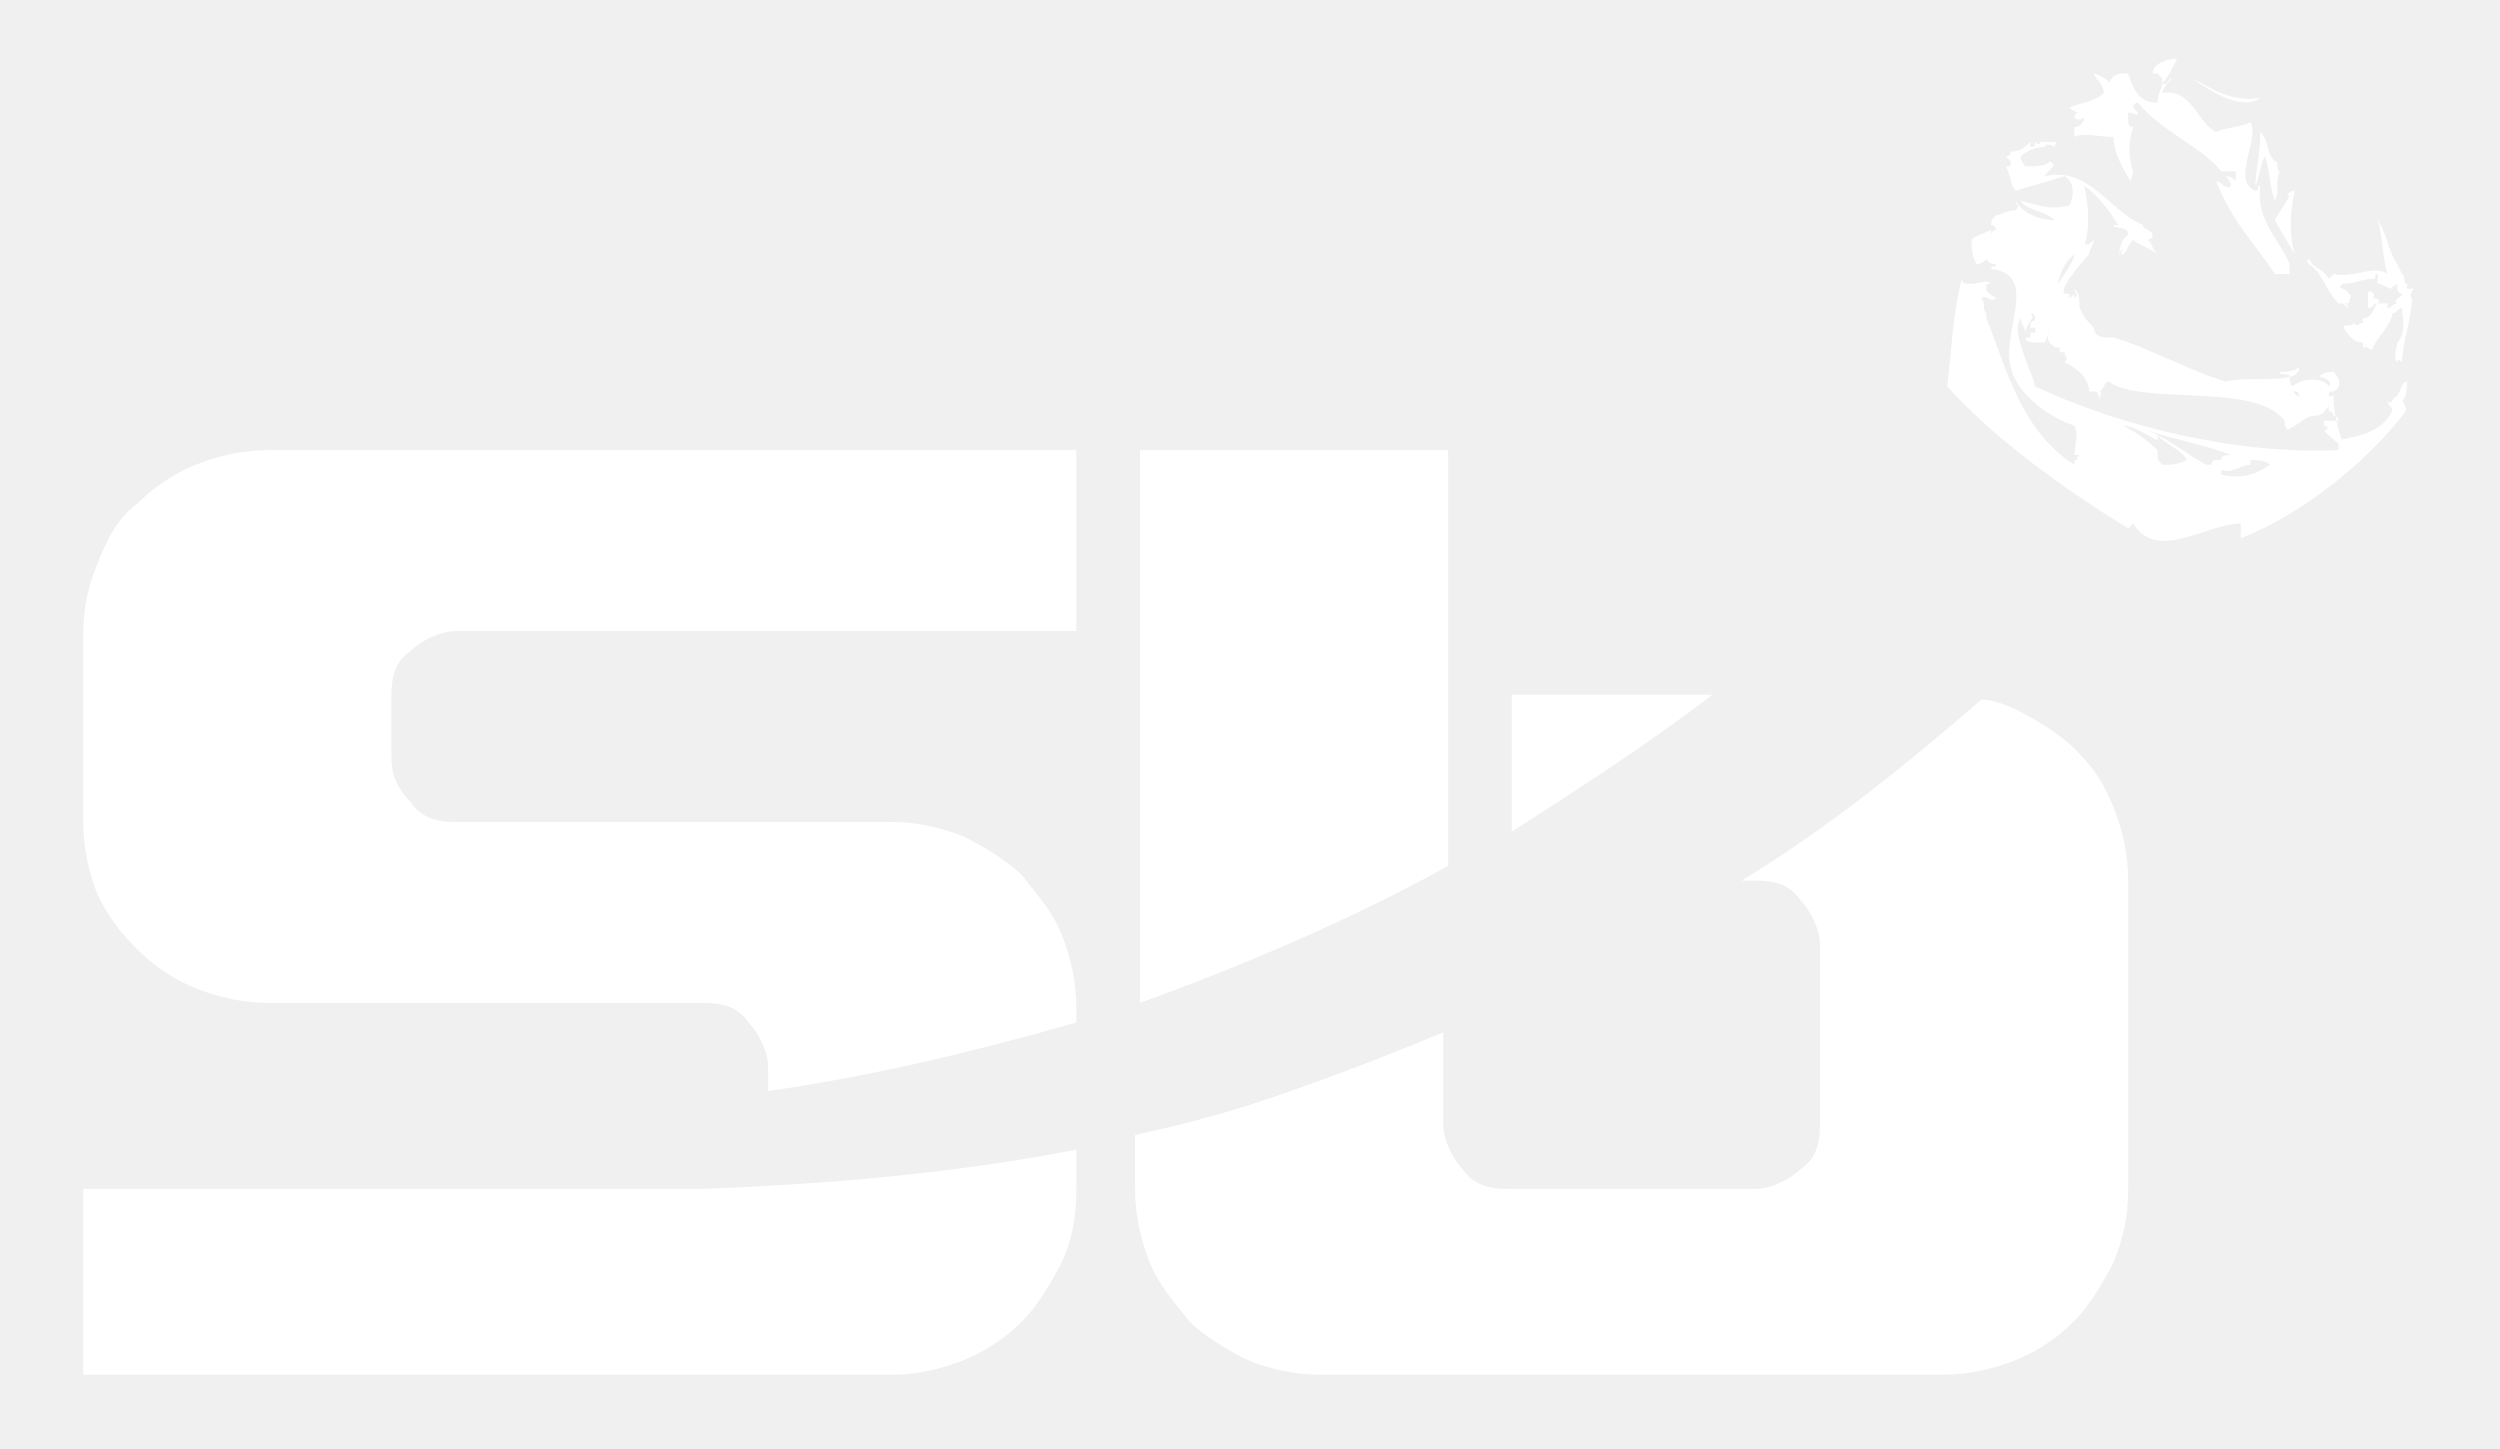
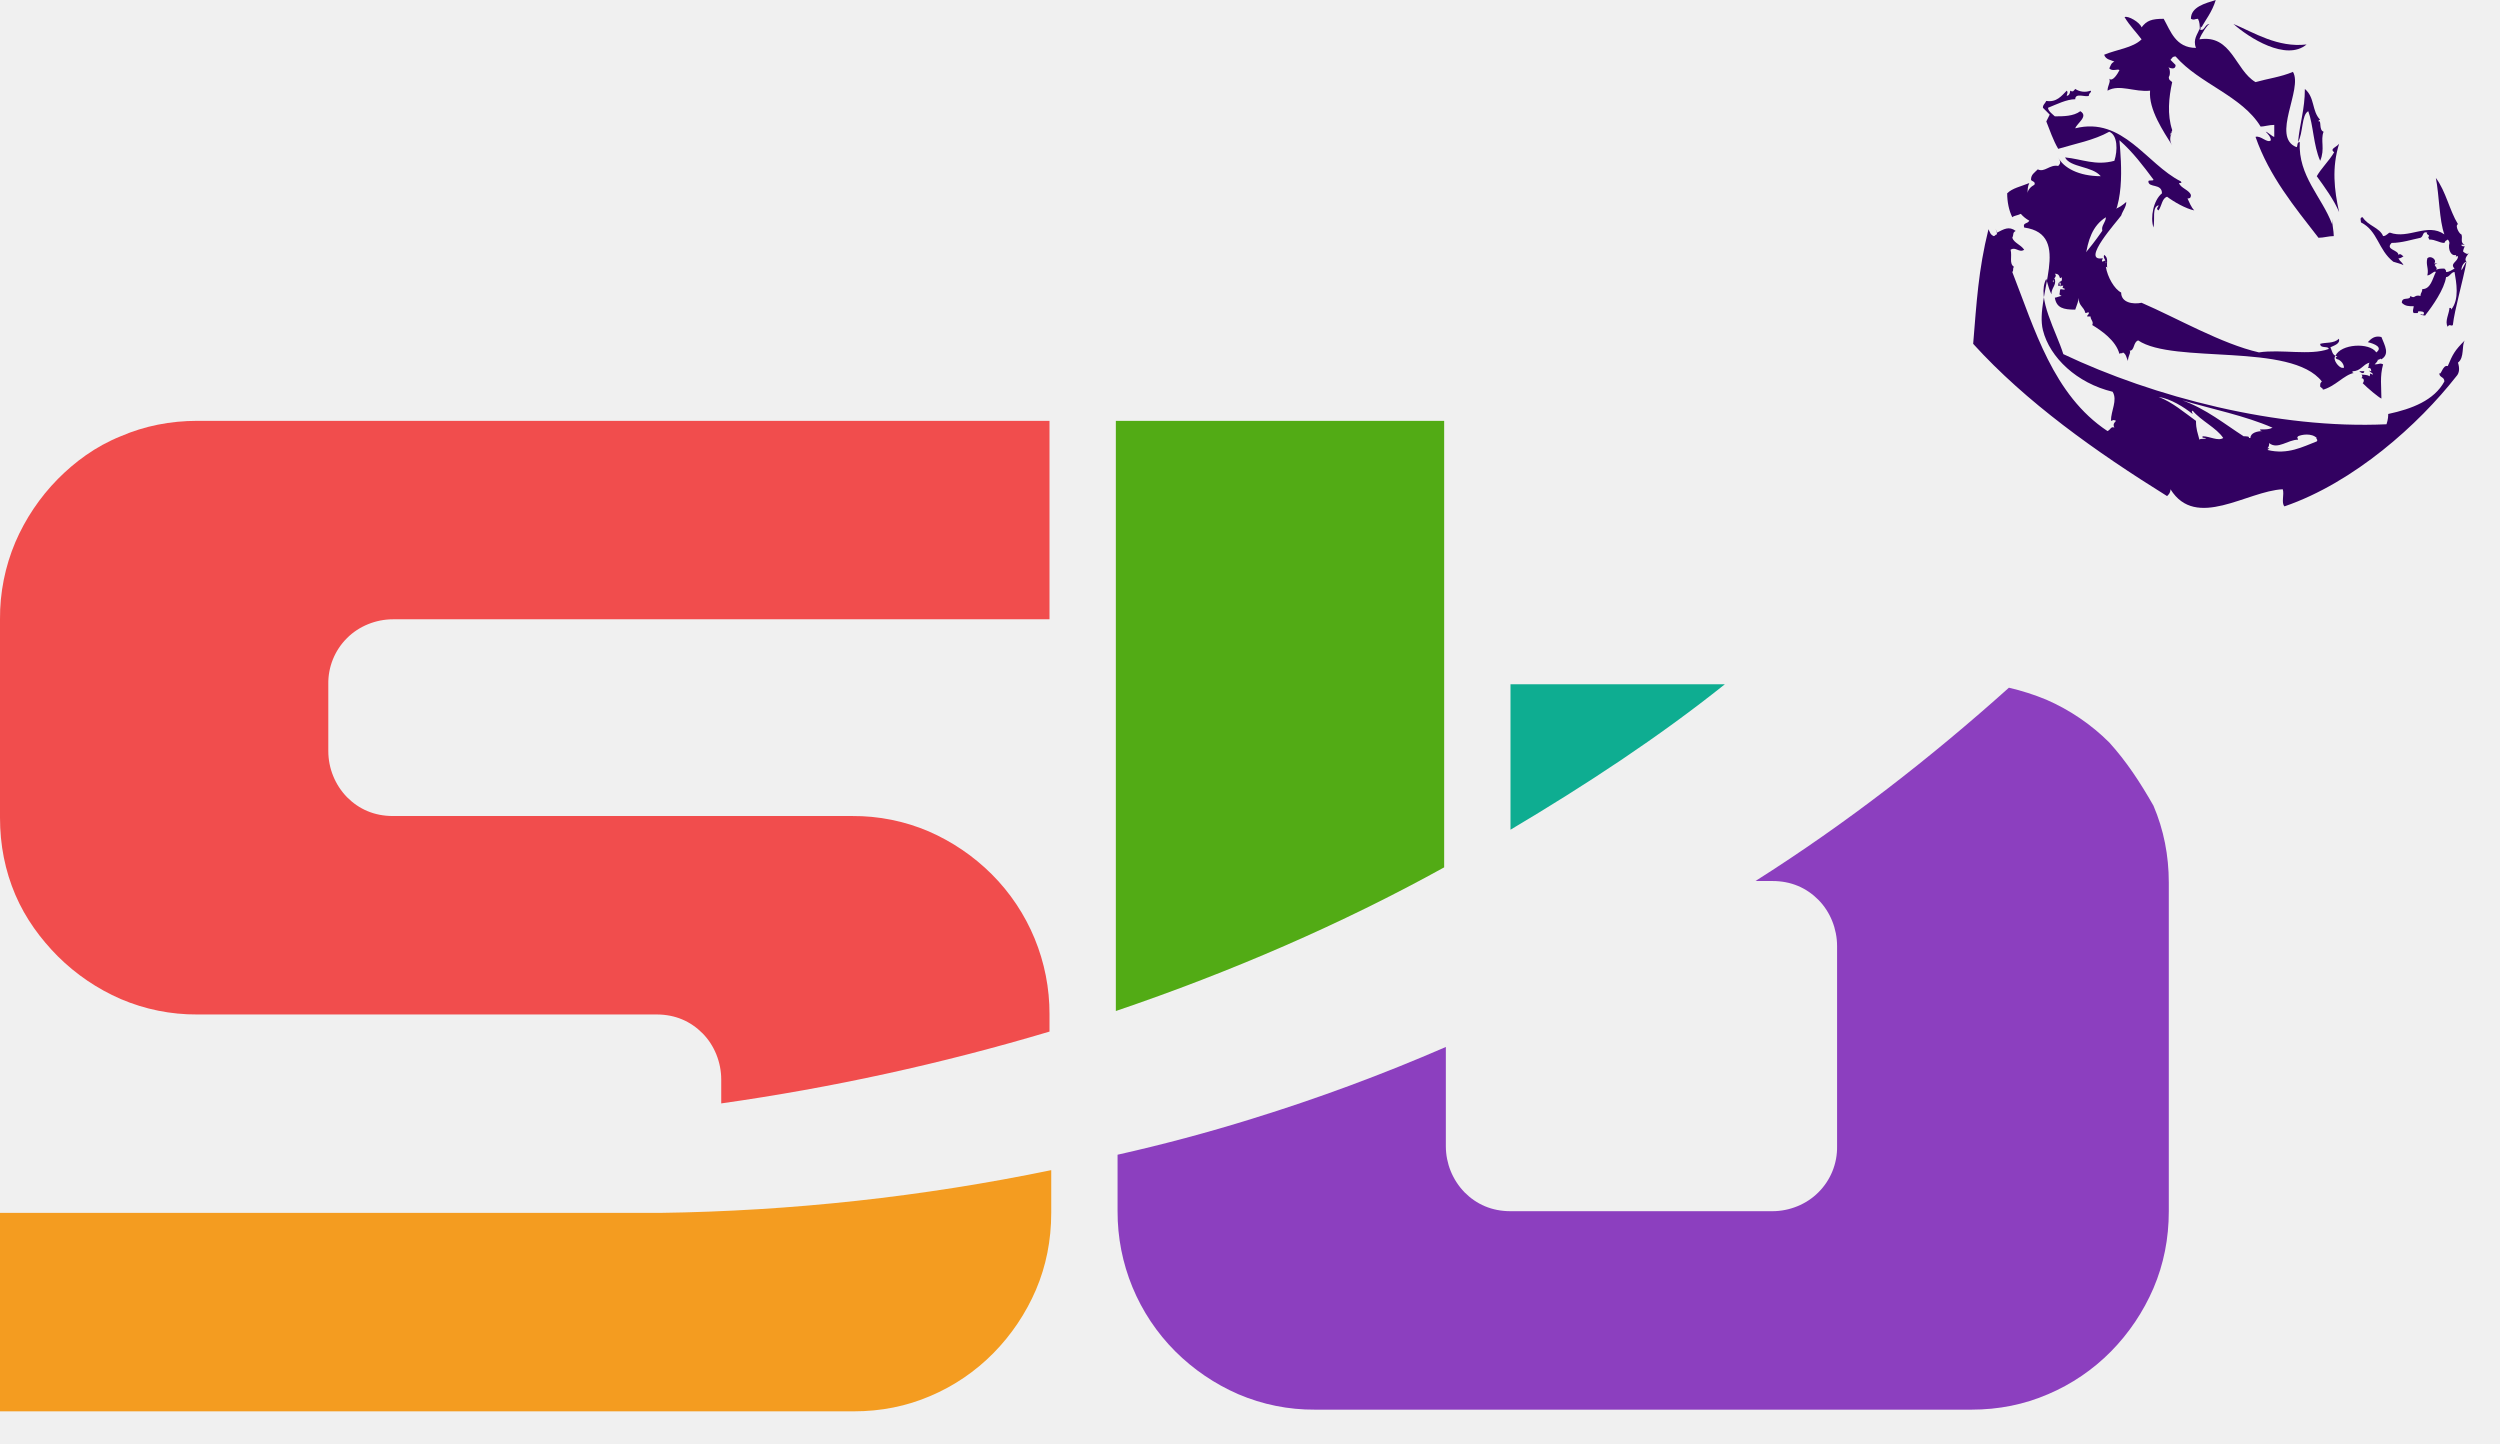
- <svg xmlns="http://www.w3.org/2000/svg" xmlns:xlink="http://www.w3.org/1999/xlink" version="1.1" id="Layer_1" x="0px" y="0px" viewBox="0 0 51.1 29.6" style="enable-background:new 0 0 51.1 29.6;" xml:space="preserve">
-   <style type="text/css">
- 	.st0{enable-background:new    ;}
- </style>
-   <g class="st0">
-     <g>
-       <g>
-         <defs>
-           <path id="SVGID_1_" d="M2.8,19.4C3.1,19.7,3.5,20,4,20.2c0.5,0.2,1,0.3,1.5,0.3h8.9c0.4,0,0.7,0.1,0.9,0.4      c0.2,0.2,0.4,0.6,0.4,0.9v0.5c2.1-0.3,4.2-0.8,6.3-1.4v-0.3c0-0.5-0.1-1-0.3-1.5s-0.5-0.8-0.8-1.2c-0.3-0.3-0.8-0.6-1.2-0.8      c-0.5-0.2-1-0.3-1.5-0.3H9.3c-0.4,0-0.7-0.1-0.9-0.4C8.1,16.1,8,15.8,8,15.5v-1.3c0-0.4,0.1-0.7,0.4-0.9      c0.2-0.2,0.6-0.4,0.9-0.4h12.7V9.2H5.5c-0.5,0-1,0.1-1.5,0.3c-0.5,0.2-0.9,0.5-1.2,0.8C2.4,10.6,2.2,11,2,11.5      c-0.2,0.5-0.3,0.9-0.3,1.5v3.8c0,0.5,0.1,1,0.3,1.5C2.2,18.7,2.4,19,2.8,19.4z" />
-         </defs>
-         <use xlink:href="#SVGID_1_" style="overflow:visible;fill:#FFFFFF;" />
-         <clipPath id="SVGID_2_">
-           <use xlink:href="#SVGID_1_" style="overflow:visible;" />
-         </clipPath>
-       </g>
-       <g>
-         <defs>
-           <path id="SVGID_3_" d="M14.4,24.3C14.4,24.3,14.4,24.3,14.4,24.3H1.7v3.8h16.5c0.5,0,1-0.1,1.5-0.3c0.5-0.2,0.9-0.5,1.2-0.8      c0.3-0.3,0.6-0.8,0.8-1.2s0.3-0.9,0.3-1.5v-0.8C19.4,24,16.9,24.2,14.4,24.3z" />
-         </defs>
-         <use xlink:href="#SVGID_3_" style="overflow:visible;fill:#FFFFFF;" />
-         <clipPath id="SVGID_4_">
-           <use xlink:href="#SVGID_3_" style="overflow:visible;" />
-         </clipPath>
-       </g>
-       <g>
-         <defs>
-           <path id="SVGID_5_" d="M42.4,15.3c-0.3-0.3-0.8-0.6-1.2-0.8c-0.2-0.1-0.5-0.2-0.7-0.2c-1.5,1.3-3.1,2.6-4.9,3.7h0.3      c0.4,0,0.7,0.1,0.9,0.4c0.2,0.2,0.4,0.6,0.4,0.9V23c0,0.4-0.1,0.7-0.4,0.9c-0.2,0.2-0.6,0.4-0.9,0.4h-5.1      c-0.4,0-0.7-0.1-0.9-0.4c-0.2-0.2-0.4-0.6-0.4-0.9v-1.9c-1.2,0.5-2.5,1-3.7,1.4c-0.9,0.3-1.7,0.5-2.6,0.7v1.1      c0,0.5,0.1,1,0.3,1.5s0.5,0.8,0.8,1.2c0.3,0.3,0.8,0.6,1.2,0.8c0.5,0.2,1,0.3,1.5,0.3h12.7c0.5,0,1-0.1,1.5-0.3      c0.5-0.2,0.9-0.5,1.2-0.8c0.3-0.3,0.6-0.8,0.8-1.2c0.2-0.5,0.3-0.9,0.3-1.5V18c0-0.5-0.1-1-0.3-1.5C43,16,42.8,15.7,42.4,15.3z" />
-         </defs>
-         <use xlink:href="#SVGID_5_" style="overflow:visible;fill:#FFFFFF;" />
-         <clipPath id="SVGID_6_">
-           <use xlink:href="#SVGID_5_" style="overflow:visible;" />
-         </clipPath>
-       </g>
-       <g>
-         <defs>
-           <path id="SVGID_7_" d="M35,14.2h-4.1V17C32.3,16.1,33.7,15.2,35,14.2z" />
-         </defs>
-         <use xlink:href="#SVGID_7_" style="overflow:visible;fill:#FFFFFF;" />
-         <clipPath id="SVGID_8_">
-           <use xlink:href="#SVGID_7_" style="overflow:visible;" />
-         </clipPath>
-       </g>
-       <g>
-         <defs>
-           <path id="SVGID_9_" d="M29.6,17.7V9.2h-6.3v11.3C25.5,19.7,27.6,18.8,29.6,17.7z" />
-         </defs>
-         <use xlink:href="#SVGID_9_" style="overflow:visible;fill:#FFFFFF;" />
-         <clipPath id="SVGID_10_">
-           <use xlink:href="#SVGID_9_" style="overflow:visible;" />
-         </clipPath>
-       </g>
-       <g>
-         <defs>
-           <path id="SVGID_11_" d="M44.2,1.7c0.1-0.1,0.2-0.3,0.3-0.5C44.3,1.2,44,1.3,44,1.5c0.1,0,0.1,0,0.1,0      C44.2,1.6,44.2,1.6,44.2,1.7C44.2,1.7,44.2,1.6,44.2,1.7z" />
-         </defs>
-         <use xlink:href="#SVGID_11_" style="overflow:visible;fill:#FFFFFF;" />
-         <clipPath id="SVGID_12_">
-           <use xlink:href="#SVGID_11_" style="overflow:visible;" />
-         </clipPath>
-       </g>
-       <g>
-         <defs>
-           <path id="SVGID_13_" d="M46.2,2c-0.6,0.1-1-0.2-1.4-0.4C45.1,1.8,45.8,2.3,46.2,2z" />
-         </defs>
-         <use xlink:href="#SVGID_13_" style="overflow:visible;fill:#FFFFFF;" />
-         <clipPath id="SVGID_14_">
-           <use xlink:href="#SVGID_13_" style="overflow:visible;" />
-         </clipPath>
-       </g>
-       <g>
-         <defs>
-           <path id="SVGID_15_" d="M46.8,4c-0.1,0.2-0.2,0.3-0.3,0.5c0.1,0.2,0.3,0.5,0.4,0.7c-0.1-0.4-0.1-0.8,0-1.3      C46.8,3.9,46.7,4,46.8,4C46.7,4,46.7,4,46.8,4z" />
-         </defs>
-         <use xlink:href="#SVGID_15_" style="overflow:visible;fill:#FFFFFF;" />
-         <clipPath id="SVGID_16_">
-           <use xlink:href="#SVGID_15_" style="overflow:visible;" />
-         </clipPath>
-       </g>
-       <g>
-         <defs>
-           <path id="SVGID_17_" d="M42.5,2.3c-0.1,0-0.1,0.1-0.1,0.1c0.1,0.1,0.2,0,0.2,0c0,0.1-0.1,0.2-0.2,0.2c0,0.1,0,0.1,0,0.2      c0.2-0.1,0.5,0,0.8,0c0,0.4,0.3,0.8,0.4,1c-0.1-0.1,0-0.2,0-0.3c0,0,0,0.1,0,0.1c0-0.1,0-0.1,0-0.1c-0.1-0.3-0.1-0.6,0-0.9      c0,0-0.1,0-0.1-0.1c0,0,0-0.2,0-0.2c0.1,0,0.2,0.1,0.2,0c0,0-0.1-0.1-0.1-0.1c0,0,0-0.1,0.1-0.1C44.2,2.7,45,3,45.4,3.5      c0.1,0,0.2,0,0.3,0c0,0.1,0,0.2,0,0.2c0,0-0.1-0.1-0.2-0.1c0,0,0.1,0.1,0.1,0.2c-0.1,0.1-0.2-0.1-0.3-0.1      c0.3,0.8,0.8,1.3,1.2,1.9c0.1,0,0.2,0,0.3,0c0-0.1,0-0.2,0-0.3c0,0,0,0.1,0,0.1c-0.2-0.5-0.7-0.9-0.6-1.6c-0.1,0,0,0.1-0.1,0.1      c-0.5-0.2,0.1-1.1-0.1-1.4c-0.2,0.1-0.5,0.1-0.7,0.2c-0.4-0.2-0.5-0.9-1.1-0.8c0-0.1,0.2-0.3,0.2-0.3c-0.1,0-0.1,0.2-0.2,0.1      c0,0.1-0.1,0.2-0.1,0.4c-0.4,0-0.5-0.3-0.6-0.6c-0.2,0-0.3,0-0.4,0.2c0-0.1-0.3-0.2-0.3-0.2C42.8,1.6,43,1.7,43,1.9      c-0.2,0.2-0.5,0.2-0.7,0.3C42.4,2.3,42.5,2.3,42.5,2.3z" />
-         </defs>
-         <use xlink:href="#SVGID_17_" style="overflow:visible;fill:#FFFFFF;" />
-         <clipPath id="SVGID_18_">
-           <use xlink:href="#SVGID_17_" style="overflow:visible;" />
-         </clipPath>
-       </g>
-       <g>
-         <defs>
-           <path id="SVGID_19_" d="M46.1,3.8c0.1-0.2,0.1-0.5,0.2-0.6c0.1,0.3,0.1,0.7,0.2,0.9c0.1-0.2,0-0.4,0.1-0.6c-0.1,0,0-0.2-0.1-0.2      c0,0,0,0,0,0c-0.2-0.2-0.1-0.4-0.3-0.6C46.2,3.2,46.1,3.5,46.1,3.8z" />
-         </defs>
-         <use xlink:href="#SVGID_19_" style="overflow:visible;fill:#FFFFFF;" />
-         <clipPath id="SVGID_20_">
-           <use xlink:href="#SVGID_19_" style="overflow:visible;" />
-         </clipPath>
-       </g>
-       <g>
-         <defs>
-           <path id="SVGID_21_" d="M46.4,9.5C46.4,9.5,46.5,9.5,46.4,9.5c-0.3,0.2-0.6,0.3-1,0.2c0,0,0.1,0,0,0c0,0,0-0.1,0-0.1      c0.2,0.1,0.4-0.1,0.6-0.1c0,0,0,0,0-0.1C46.1,9.4,46.3,9.4,46.4,9.5L46.4,9.5z M45.4,9.4c-0.1,0-0.2,0-0.2,0.1c0,0,0,0,0,0      c0,0-0.1,0-0.1,0c0,0,0,0,0,0c0,0,0,0,0,0c0,0,0,0,0,0h0c-0.4-0.2-0.7-0.5-1.2-0.7c0.6,0.2,1.2,0.3,1.7,0.5      C45.5,9.3,45.4,9.3,45.4,9.4C45.3,9.3,45.4,9.4,45.4,9.4z M44.2,9.5C44.2,9.5,44.3,9.5,44.2,9.5C44.3,9.5,44.2,9.5,44.2,9.5      c-0.1-0.1-0.1-0.1-0.1-0.3c-0.2-0.2-0.5-0.4-0.7-0.5c0.2,0,0.5,0.2,0.7,0.3c0,0,0,0,0-0.1c0.2,0.2,0.5,0.3,0.6,0.5      C44.5,9.5,44.4,9.5,44.2,9.5z M49,8.1c-0.1,0-0.1,0.2-0.2,0.1c0,0.1,0.1,0.1,0.1,0.2c-0.2,0.4-0.6,0.5-1.1,0.6c0,0,0,0.1,0,0.2      c-2.1,0.1-4.5-0.5-6.2-1.3c-0.1-0.4-0.5-1.1-0.3-1.4c0,0.1,0.1,0.2,0.1,0.3c0-0.1,0.1-0.2,0.1-0.3c-0.1,0,0,0.1,0,0.1      c0-0.1,0.1-0.1,0-0.2c0.1,0,0.1,0.1,0.1,0.1c0,0.1-0.1,0-0.1,0.2c0.1,0,0-0.1,0-0.1c0,0,0,0.1,0,0.1c0,0,0,0,0.1,0      c0,0.1,0,0,0,0.1c0,0-0.1,0-0.1,0c0,0.1,0,0.1,0,0.1c0,0-0.1,0-0.1,0C41.4,7,41.5,7,41.8,7c0.3-0.7,0.1-1.4,0.6-1.8      c0,0.1-0.1,0.2-0.1,0.3c0.5-0.4,0.4-1.3,0.3-1.7c0.3,0.2,0.5,0.5,0.7,0.8c0,0-0.1,0-0.1,0c0,0.1,0.3,0,0.3,0.2      c-0.2,0.1-0.2,0.5-0.2,0.7c0-0.2,0-0.4,0.1-0.4c0,0-0.1,0.1,0,0.1c0.1-0.1,0.1-0.2,0.2-0.3c0.1,0.1,0.4,0.2,0.5,0.3      C44,5.1,44,5,43.9,4.9c0,0,0.1,0,0.1-0.1c0-0.1-0.2-0.1-0.2-0.2c0,0,0.1,0,0,0c-0.7-0.3-1.1-1.2-2-1c0-0.1,0.3-0.2,0.1-0.3      c-0.1,0.1-0.3,0.1-0.5,0.1c0,0-0.1-0.1-0.1-0.2C41.4,3.1,41.6,3,41.8,3C41.8,2.9,42,3,42,3c0-0.1,0.1-0.1,0-0.1      c-0.1,0-0.2,0-0.3,0c0,0,0,0.1-0.1,0c0,0.1,0,0.1-0.1,0.1c0,0,0-0.1,0-0.1c-0.1,0.1-0.2,0.2-0.4,0.2c0,0.1-0.1,0.1-0.1,0.1      c0,0,0.1,0.1,0.1,0.1c0,0.1,0,0.1-0.1,0.1c0.1,0.2,0.1,0.4,0.2,0.5c0.3-0.1,0.7-0.2,1-0.3c0.2,0.1,0.2,0.4,0.1,0.6      c-0.4,0.1-0.6,0-1-0.1c0.1,0.2,0.5,0.2,0.7,0.4c-0.4,0-0.7-0.2-0.8-0.4c0,0.1,0.1,0.1,0,0.2c-0.2,0-0.3,0.1-0.4,0.1      c-0.1,0.1-0.1,0.1-0.1,0.2c0,0,0.1,0,0.1,0.1c-0.1,0-0.1,0.1-0.1,0.2c0-0.1,0-0.1,0-0.2c-0.2,0.1-0.3,0.1-0.4,0.2      c0,0.2,0,0.3,0.1,0.5c0,0,0.1,0,0.2-0.1c0.1,0.1,0.1,0.1,0.2,0.1c0,0.1-0.1,0-0.1,0.1c1,0.1,0.2,1.3,0.4,2      c0.1,0.5,0.7,1,1.3,1.2c0.1,0.2,0,0.4,0,0.6c0,0,0,0,0.1,0c0,0-0.1,0.1,0,0.1c-0.1,0-0.1,0-0.1,0.1c-1.1-0.7-1.4-2-1.8-3      c0,0,0-0.1,0-0.1c-0.1-0.1,0-0.2-0.1-0.3c0.1-0.1,0.2,0.1,0.3,0c-0.1-0.1-0.2-0.1-0.2-0.2c0-0.1,0-0.1,0.1-0.1      c-0.1-0.1-0.2,0-0.4,0c0,0,0-0.1,0-0.1c0,0,0,0.1,0,0.1c0,0,0,0-0.1,0c-0.1,0-0.1-0.1-0.1-0.1c-0.2,0.8-0.2,1.4-0.3,2.2      c1,1.1,2.4,2.1,3.7,2.9c0,0,0.1-0.1,0.1-0.1c0.5,0.8,1.5,0,2.2,0c0,0.1,0,0.3,0,0.3c1.3-0.5,2.6-1.6,3.3-2.5      c0.1-0.1,0.1-0.2,0-0.3c0.1-0.1,0.1-0.3,0.1-0.4C49.1,7.8,49.1,7.9,49,8.1z" />
-         </defs>
-         <use xlink:href="#SVGID_21_" style="overflow:visible;fill:#FFFFFF;" />
-         <clipPath id="SVGID_22_">
-           <use xlink:href="#SVGID_21_" style="overflow:visible;" />
-         </clipPath>
-       </g>
-       <g>
-         <defs>
-           <path id="SVGID_23_" d="M49.3,6.1c-0.1-0.1,0.1-0.2,0-0.2c0,0-0.1,0-0.1,0c0,0,0,0,0-0.1c0,0-0.1,0-0.1,0c0,0,0,0,0.1,0      c-0.1,0,0-0.1-0.1-0.2c0,0-0.1-0.2-0.1-0.2c-0.2-0.3-0.2-0.6-0.4-0.9c0.1,0.3,0.1,0.8,0.2,1.1c-0.3-0.2-0.7,0.1-1.1,0      c0,0-0.1,0.1-0.1,0.1c-0.1-0.2-0.3-0.2-0.4-0.4c-0.1,0,0,0.1,0,0.1c0.3,0.2,0.3,0.5,0.6,0.8c0.1,0,0.1,0,0.2,0.1      c0-0.1-0.1-0.1-0.1-0.1c0.1,0,0.1,0,0.1,0C48.1,6,48,6,48,6c0-0.1-0.3-0.1-0.1-0.2c0.2,0,0.4-0.1,0.6-0.1c0.1,0,0-0.1,0.1-0.1      c0,0,0,0,0,0.1c0,0,0,0,0,0.1c0.1,0,0.2,0.1,0.3,0.1c0-0.1,0,0,0.1-0.1c0,0,0,0.1,0,0.1C49,5.9,49,6,49.1,6c0,0.1,0,0,0,0      c0,0.1-0.2,0.1-0.1,0.2c-0.1,0-0.1,0.1-0.2,0.1c0,0,0,0,0-0.1c-0.1,0-0.1,0-0.2,0c0.1-0.1-0.1-0.1,0-0.1c0,0,0,0-0.1,0      c0.1-0.1-0.1-0.2-0.1-0.1c0,0.1,0,0.2,0,0.3c0.1,0,0.1-0.1,0.2-0.1c-0.1,0.1-0.1,0.3-0.3,0.3c0,0.1,0,0.1,0,0.1      c-0.1,0-0.1,0.1-0.2,0c0,0.1-0.2,0-0.2,0.1C48.1,7,48.2,7,48.3,7c0,0,0,0.1,0,0.1c0,0,0,0,0.1,0c0,0,0,0,0,0c0,0,0.1,0,0.1,0      c0,0.1-0.1,0-0.1,0c0,0,0.1,0,0.1,0c0.1-0.2,0.4-0.5,0.4-0.7c0.1,0,0.1-0.1,0.2-0.1c0,0.2,0.1,0.5-0.1,0.7c0,0,0,0,0,0      c0,0.1-0.1,0.3,0,0.4c0-0.1,0.1,0,0.1,0C49.1,7,49.3,6.5,49.3,6.1c0,0-0.1,0.1-0.1,0.2C49.2,6.2,49.3,6.1,49.3,6.1z" />
-         </defs>
-         <use xlink:href="#SVGID_23_" style="overflow:visible;fill:#FFFFFF;" />
-         <clipPath id="SVGID_24_">
-           <use xlink:href="#SVGID_23_" style="overflow:visible;" />
-         </clipPath>
-       </g>
-       <g>
-         <defs>
-           <path id="SVGID_25_" d="M47.7,8c0.2-0.1,0.1-0.3,0-0.4c-0.1,0-0.2,0-0.3,0.1c0.1,0,0.3,0.1,0.2,0.2c-0.1-0.2-0.7-0.2-0.8,0.1      c0,0,0,0,0.1,0c0,0-0.1,0,0,0C46.9,8,47,8,47,8.1h0c-0.1,0-0.2-0.2-0.1-0.2c-0.1,0-0.1-0.1-0.1-0.2c0.1,0,0.2-0.1,0.2-0.2      c-0.1,0.1-0.3,0.1-0.4,0.1c0,0.1,0.2,0,0.2,0.1c-0.4,0.1-0.9,0-1.3,0.1c-0.7-0.2-1.6-0.7-2.3-0.9c-0.2,0-0.4,0-0.4-0.2      c-0.1-0.1-0.3-0.3-0.3-0.5c0,0,0,0,0,0c0-0.1,0-0.2-0.1-0.3c0,0.1,0.1,0.1,0,0.2c0-0.1,0-0.1-0.1,0c0-0.1,0,0,0-0.1      c-0.4,0.1,0.3-0.7,0.4-0.8c0-0.1,0.1-0.2,0.1-0.3c-0.1,0.1-0.1,0.1-0.2,0.1c-0.2,0.3-0.4,0.6-0.6,0.9c0,0.2-0.1,0.6-0.2,0.8      c0.1,0,0,0,0.1,0C41.8,7,41.9,7,42,7.1c0,0,0.1,0,0.1,0c0,0,0,0,0,0.1c0,0,0,0,0.1,0c0,0.1,0.1,0.1,0,0.2      c0.2,0.1,0.5,0.3,0.5,0.6c0,0,0.1,0,0.1,0c0.1,0,0.1,0.1,0.1,0.2c0-0.1,0.1-0.2,0-0.2c0.1,0,0.1-0.2,0.2-0.2      c0.7,0.5,3,0,3.6,0.8c0,0,0,0,0,0.1c0,0,0.1,0.1,0,0.1c0.3-0.1,0.4-0.3,0.6-0.3c0,0,0,0,0,0c0.2,0,0.2-0.1,0.3-0.2      c0,0.1,0,0.1,0,0.1c0,0,0.1,0,0.1,0.1c0,0,0,0,0,0c0,0,0.1,0,0.1,0.1c-0.1,0,0,0-0.1,0c0,0-0.1,0-0.2,0c0,0,0,0.1,0,0.1      c0.1,0,0.1,0.1,0,0.1c0.1,0.1,0.3,0.3,0.4,0.3C47.7,8.5,47.7,8.3,47.7,8c0,0.1,0,0.1-0.1,0.1C47.6,8,47.6,8,47.7,8      C47.6,8,47.6,8,47.7,8C47.7,7.9,47.7,8,47.7,8z" />
-         </defs>
-         <use xlink:href="#SVGID_25_" style="overflow:visible;fill:#FFFFFF;" />
-         <clipPath id="SVGID_26_">
-           <use xlink:href="#SVGID_25_" style="overflow:visible;" />
-         </clipPath>
-       </g>
-       <g>
-         <defs>
-           <path id="SVGID_27_" d="M47.4,8.2C47.3,8.2,47.3,8.2,47.4,8.2C47.3,8.3,47.4,8.3,47.4,8.2z" />
-         </defs>
-         <use xlink:href="#SVGID_27_" style="overflow:visible;fill:#FFFFFF;" />
-         <clipPath id="SVGID_28_">
-           <use xlink:href="#SVGID_27_" style="overflow:visible;" />
-         </clipPath>
-       </g>
-     </g>
+ <svg xmlns="http://www.w3.org/2000/svg" width="71" height="41" viewBox="0 0 71 41">
+   <g fill="none" fill-rule="nonzero">
+     <path fill="#F14D4D" d="M1.642 27.159a5.828 5.828 0 0 0 1.788 1.214 5.433 5.433 0 0 0 2.174.438h13.043c.532 0 .966.194 1.304.534.339.34.532.826.532 1.312v.68a64.062 64.062 0 0 0 9.323-2.04v-.486a5.6 5.6 0 0 0-1.642-3.984 5.828 5.828 0 0 0-1.787-1.215 5.433 5.433 0 0 0-2.174-.437H11.159c-.531 0-.966-.195-1.304-.535a1.883 1.883 0 0 1-.531-1.311v-1.895a1.8 1.8 0 0 1 .531-1.312c.338-.34.821-.534 1.304-.534h18.647v-5.636H5.604c-.773 0-1.498.146-2.174.437-.725.292-1.304.729-1.788 1.215A5.865 5.865 0 0 0 .435 15.4 5.518 5.518 0 0 0 0 17.588v5.635c0 .778.145 1.506.435 2.187.29.68.724 1.263 1.207 1.749z" />
+     <path fill="#F49C20" d="M18.744 34.446H0v5.636h24.25c.774 0 1.499-.146 2.175-.437a5.566 5.566 0 0 0 1.787-1.215 5.865 5.865 0 0 0 1.208-1.797c.29-.68.435-1.41.435-2.187v-1.214a58.88 58.88 0 0 1-11.111 1.214z" />
+     <path fill="#8C3FBF" d="M59.903 21.086a5.828 5.828 0 0 0-1.788-1.215 6.813 6.813 0 0 0-1.062-.34c-2.223 1.992-4.59 3.838-7.198 5.49h.483c.531 0 .966.194 1.304.534.338.34.531.826.531 1.312v5.685a1.8 1.8 0 0 1-.531 1.311c-.338.34-.821.535-1.304.535h-7.44c-.531 0-.966-.195-1.304-.535a1.883 1.883 0 0 1-.532-1.311v-2.818a53.32 53.32 0 0 1-5.507 2.04 48.933 48.933 0 0 1-3.816 1.02v1.604a5.6 5.6 0 0 0 1.642 3.984 5.828 5.828 0 0 0 1.788 1.214 5.433 5.433 0 0 0 2.174.438H55.99c.773 0 1.497-.146 2.174-.438a5.566 5.566 0 0 0 1.787-1.214 5.865 5.865 0 0 0 1.208-1.798c.29-.68.435-1.409.435-2.186V25.07c0-.778-.145-1.507-.435-2.187-.387-.68-.773-1.263-1.256-1.797z" />
+     <path fill="#0EAD91" d="M48.985 19.434h-6.087v4.13c2.126-1.264 4.203-2.624 6.087-4.13z" />
+     <path fill="#52AB15" d="M41.014 24.632v-12.68H31.69v16.761c3.285-1.117 6.426-2.477 9.324-4.08z" />
+     <path fill="#320161" d="M62.524.777c.1-.194.302-.437.403-.777-.302.097-.705.194-.705.534.1.049.1 0 .201 0 .05.098.05.195.05.292.05.049 0-.146.05-.049zM65.507 1.263c-.822.097-1.498-.34-2.078-.583.435.389 1.498 1.069 2.078.583zM66.29 4.324c-.141.243-.353.437-.494.68.212.292.494.68.635 1.02-.14-.631-.211-1.263 0-1.943-.07.097-.282.146-.14.243-.071-.049-.071-.049 0 0z" />
+     <path fill="#320161" d="M60.048 1.749c-.097.049-.097.097-.145.194.096.098.241 0 .29.049-.049.097-.194.34-.29.243.048.097-.049.194-.049.34.339-.194.773.049 1.208 0-.048.534.387 1.166.628 1.555-.096-.146-.048-.292 0-.389-.048 0 0 .097-.048.097 0-.097.048-.097.048-.146-.145-.437-.096-.923 0-1.36-.048-.049-.096-.049-.096-.146.048-.048.048-.291-.049-.291.097.048.242.097.242-.049l-.145-.146c.048-.048.048-.097.145-.097.676.778 1.884 1.118 2.415 1.992.097 0 .242-.048.387-.048v.34c-.049 0-.194-.146-.242-.146.048.049.145.146.145.243-.097.097-.29-.146-.435-.097.387 1.117 1.111 1.992 1.788 2.866.145 0 .29-.048.434-.048 0-.146-.048-.34-.048-.486v.146c-.29-.778-.966-1.36-.918-2.332-.096 0-.048.145-.096.145-.725-.291.193-1.652-.097-2.137-.338.145-.725.194-1.063.291-.58-.34-.676-1.36-1.594-1.215.048-.145.242-.437.29-.437-.145 0-.145.243-.29.146-.048.146-.193.291-.097.534-.58 0-.724-.485-.917-.826-.339 0-.483.049-.628.243-.049-.145-.387-.34-.484-.291.145.243.339.437.484.631-.242.243-.725.292-1.063.438.048.145.193.145.29.194z" />
+     <path fill="#320161" d="M65.265 4.033c.145-.243.097-.778.29-.875.145.389.145.972.338 1.409.145-.34 0-.583.097-.826-.145-.049-.049-.34-.145-.292 0-.048.048-.048.048-.048-.242-.243-.145-.632-.435-.875 0 .583-.145.972-.193 1.507zM69.516 10.397c-.145-.049-.193.292-.241.194 0 .146.145.098.145.243-.29.535-.918.778-1.595.923 0 .049 0 .146-.048.292-3.092.146-6.618-.777-9.179-1.992-.193-.632-.773-1.603-.483-2.138.049.195.097.34.145.438 0-.195.145-.243.097-.438-.097-.048 0 .097-.048.097-.049-.097.144-.145.048-.242.193 0 .096.194.193.097.048.194-.097.048-.097.243.097.048 0-.098.049-.098.048.049 0 .098 0 .146 0-.048.048-.048.096-.048-.048.097 0 .048.049.097-.049.048-.145-.049-.145.048 0 .098-.049.098.048.146-.048 0-.145.049-.193.049.048.291.241.34.58.34.386-.972.096-2.138.87-2.624 0 .146-.146.243-.098.389.677-.535.532-1.943.484-2.575.386.34.676.729.966 1.117 0 .049-.145 0-.145.049 0 .194.386.049.386.34-.241.194-.338.68-.241.972.048-.243-.049-.583.145-.632 0 .049-.097.097 0 .146.096-.146.096-.34.241-.389.193.146.532.34.773.389-.096-.097-.145-.243-.193-.34.048 0 .097 0 .097-.097-.049-.146-.29-.195-.339-.34.049 0 .097 0 .049-.05-.966-.485-1.643-1.845-2.995-1.505.048-.146.386-.34.144-.486-.193.146-.483.146-.724.146-.048-.049-.193-.146-.193-.243.241-.097.531-.243.773-.243 0-.194.29-.049.386-.097 0-.097.097-.097.048-.146a.479.479 0 0 1-.434-.049c-.049.049-.049.098-.145.049 0 .097-.049.146-.097.146 0-.049.048-.097 0-.146-.145.146-.29.34-.58.291-.048.098-.096.098-.096.195l.193.194-.097.194c.097.243.194.535.338.778.484-.146 1.015-.243 1.45-.486.241.097.241.534.145.826-.532.146-.918-.049-1.401-.097.145.291.773.243 1.014.534-.628 0-1.063-.243-1.208-.534.049.097.097.146 0 .243-.241-.049-.386.194-.58.097-.096.097-.192.146-.192.291 0 .049.144.049.096.146-.096.049-.193.146-.193.243 0-.097 0-.194.048-.291-.241.097-.483.145-.628.291 0 .243.049.486.145.68.048-.048.145-.048.242-.097a.849.849 0 0 0 .241.194c-.048.098-.193.049-.145.195 1.401.194.29 1.943.532 2.915.193.777.966 1.506 1.98 1.749.145.243-.048.534-.048.826.048 0 .048-.049.145 0-.048.048-.097.097-.048.194-.097-.048-.097.049-.194.097-1.545-1.02-2.077-2.915-2.705-4.518.048-.049 0-.097.048-.146-.144-.097-.048-.291-.096-.486.145-.097.241.097.386 0-.096-.145-.29-.194-.338-.34.048-.097 0-.146.097-.194-.193-.146-.338-.049-.532.048 0-.048-.048-.097-.048-.145 0 .048.048.097.048.194-.048 0-.048.049-.096.049-.097-.049-.097-.098-.145-.195-.29 1.166-.338 2.09-.435 3.255 1.498 1.652 3.478 3.061 5.507 4.324.049-.048.097-.097.097-.194.724 1.166 2.174.049 3.188 0 .049.146-.048.389.049.486 1.98-.68 3.816-2.332 4.879-3.692.096-.098.096-.243.048-.39.193-.145.097-.485.193-.63-.29.29-.338.388-.483.728zM62.56 12.39c-.049.049.048.049.096.049-.048.048-.145 0-.193.048-.048-.194-.097-.291-.097-.534-.338-.243-.676-.535-1.062-.68.338.048.724.291.966.485 0-.048-.048-.048 0-.097.241.292.676.486.87.778-.146.097-.387-.049-.58-.049zm1.69-.146c-.144 0-.338.049-.338.195h-.048c.048-.049-.097-.049-.145-.049h0c-.531-.34-1.063-.777-1.739-1.02.821.243 1.787.437 2.56.777-.096.049-.193.049-.338.049-.048 0 0 .048.048.048zm1.546.195c-.048 0 .049.048 0 .097-.386.146-.82.388-1.4.243.048-.049.096-.049 0-.049.048-.048.048-.097.048-.146.241.195.531-.097.821-.097 0-.048-.048-.048 0-.097.097-.049.386-.097.531.049z" />
+     <path fill="#320161" d="M70.048 7.433c-.097-.097.096-.243.048-.243 0 .05-.097 0-.145-.048 0 0 0-.049.048-.146-.048 0-.096 0-.096-.048h.096c-.145-.049-.048-.195-.096-.292-.049 0-.194-.243-.097-.291-.242-.39-.338-.924-.628-1.312.097.486.097 1.214.242 1.603-.484-.34-1.015.146-1.546-.049-.049 0-.097.098-.194.098-.096-.243-.434-.292-.58-.535-.096 0-.048.097-.048.146.483.243.483.777.918 1.117.145.049.193.049.29.098-.048-.098-.097-.098-.145-.195.097 0 .097-.048.145-.048-.048-.049-.097-.098-.145-.049 0-.146-.386-.146-.193-.34.29 0 .58-.097.821-.146.097-.048.049-.194.193-.146-.048.05.049.05.049.098-.049.048 0 .048 0 .097.193 0 .29.097.435.097.048-.097.048-.049.096-.097a.15.15 0 0 1 .048.097c-.048.194.049.389.194.34-.049.097.048 0 .048.049 0 .145-.242.194-.097.34-.096.048-.145.097-.241.097 0-.049 0-.049-.048-.097-.097 0-.194 0-.242.048.097-.097-.145-.145.048-.194h-.096c.096-.097-.097-.243-.194-.146-.048.195.049.292 0 .486.097 0 .194-.146.242-.097-.097.194-.145.486-.386.486 0 .097-.049.097-.049.194-.193-.048-.145.097-.29 0 0 .146-.241 0-.241.194.096.098.193.098.338.098 0 .048-.048.145 0 .194h.097c.048 0 0-.049.048-.049s.145 0 .145.049c0 .097-.097 0-.097.049.049 0 .145.048.145 0 .193-.243.532-.73.58-1.07.096 0 .145-.145.241-.145.049.291.145.777-.096 1.069 0-.049 0-.049-.049-.049 0 .146-.144.389-.048.535.048-.098.097 0 .145-.049.048-.437.29-1.263.387-1.798-.049.049-.097.195-.145.243 0-.145.096-.243.145-.243zM67.632 10.203c.242-.146.097-.389 0-.632-.193-.048-.29.049-.386.146.193.048.434.146.241.291-.193-.291-1.014-.243-1.16.098.05 0 .05.048.097.048-.048-.048-.145 0-.048.049.048 0 .193.097.193.243h-.048c-.097 0-.29-.243-.193-.34-.097-.049-.097-.146-.145-.243.096-.049.29-.098.241-.243-.145.145-.386.097-.531.145 0 .146.242.049.242.146-.532.195-1.353 0-1.981.097-1.063-.243-2.319-.971-3.333-1.409-.242.049-.58 0-.58-.291-.193-.097-.387-.437-.435-.729.048 0 .048.049.048.049-.048-.146.049-.292-.096-.389-.049.097.096.194.048.243 0-.097 0-.097-.097-.049-.048-.097.049-.048 0-.097-.628.097.435-1.069.532-1.214.048-.146.145-.243.145-.389a1.01 1.01 0 0 1-.29.194c-.242.438-.58.923-.918 1.312.048.34-.145.826-.241 1.215.096 0 .048.048.096 0 0 .243.145.243.193.437.049 0 .097-.049.097 0s-.048.049-.048.097h.096c0 .097.097.146.049.243.241.146.676.437.773.826 0-.049.096 0 .096-.049.097.049.097.146.145.243 0-.145.097-.243.048-.291.145 0 .097-.243.242-.292 1.014.68 4.348.049 5.217 1.166-.048.049-.048.049-.048.146.048.049.145.097.048.097.387-.097.628-.437.918-.486-.048 0-.048 0-.048-.048.241 0 .29-.195.483-.243-.048.097 0 .097-.048.146.048 0 .096 0 .096.097-.048 0-.048-.049-.048 0 .048.048.097.048.097.097-.145-.049-.049-.049-.097.049-.048-.049-.193-.049-.242-.049.049 0 .049.097 0 .097.097 0 .097.097.049.146.145.146.434.389.531.437 0-.34-.048-.631.048-.972-.096-.048-.096 0-.241 0 .048-.048.096-.097.096-.145 0 .048 0 0 .049 0 .048-.049 0 0 .048 0z" />
+     <path fill="#320161" d="M67.145 10.543h-.14c.07.07.14.07.14 0z" />
  </g>
</svg>
